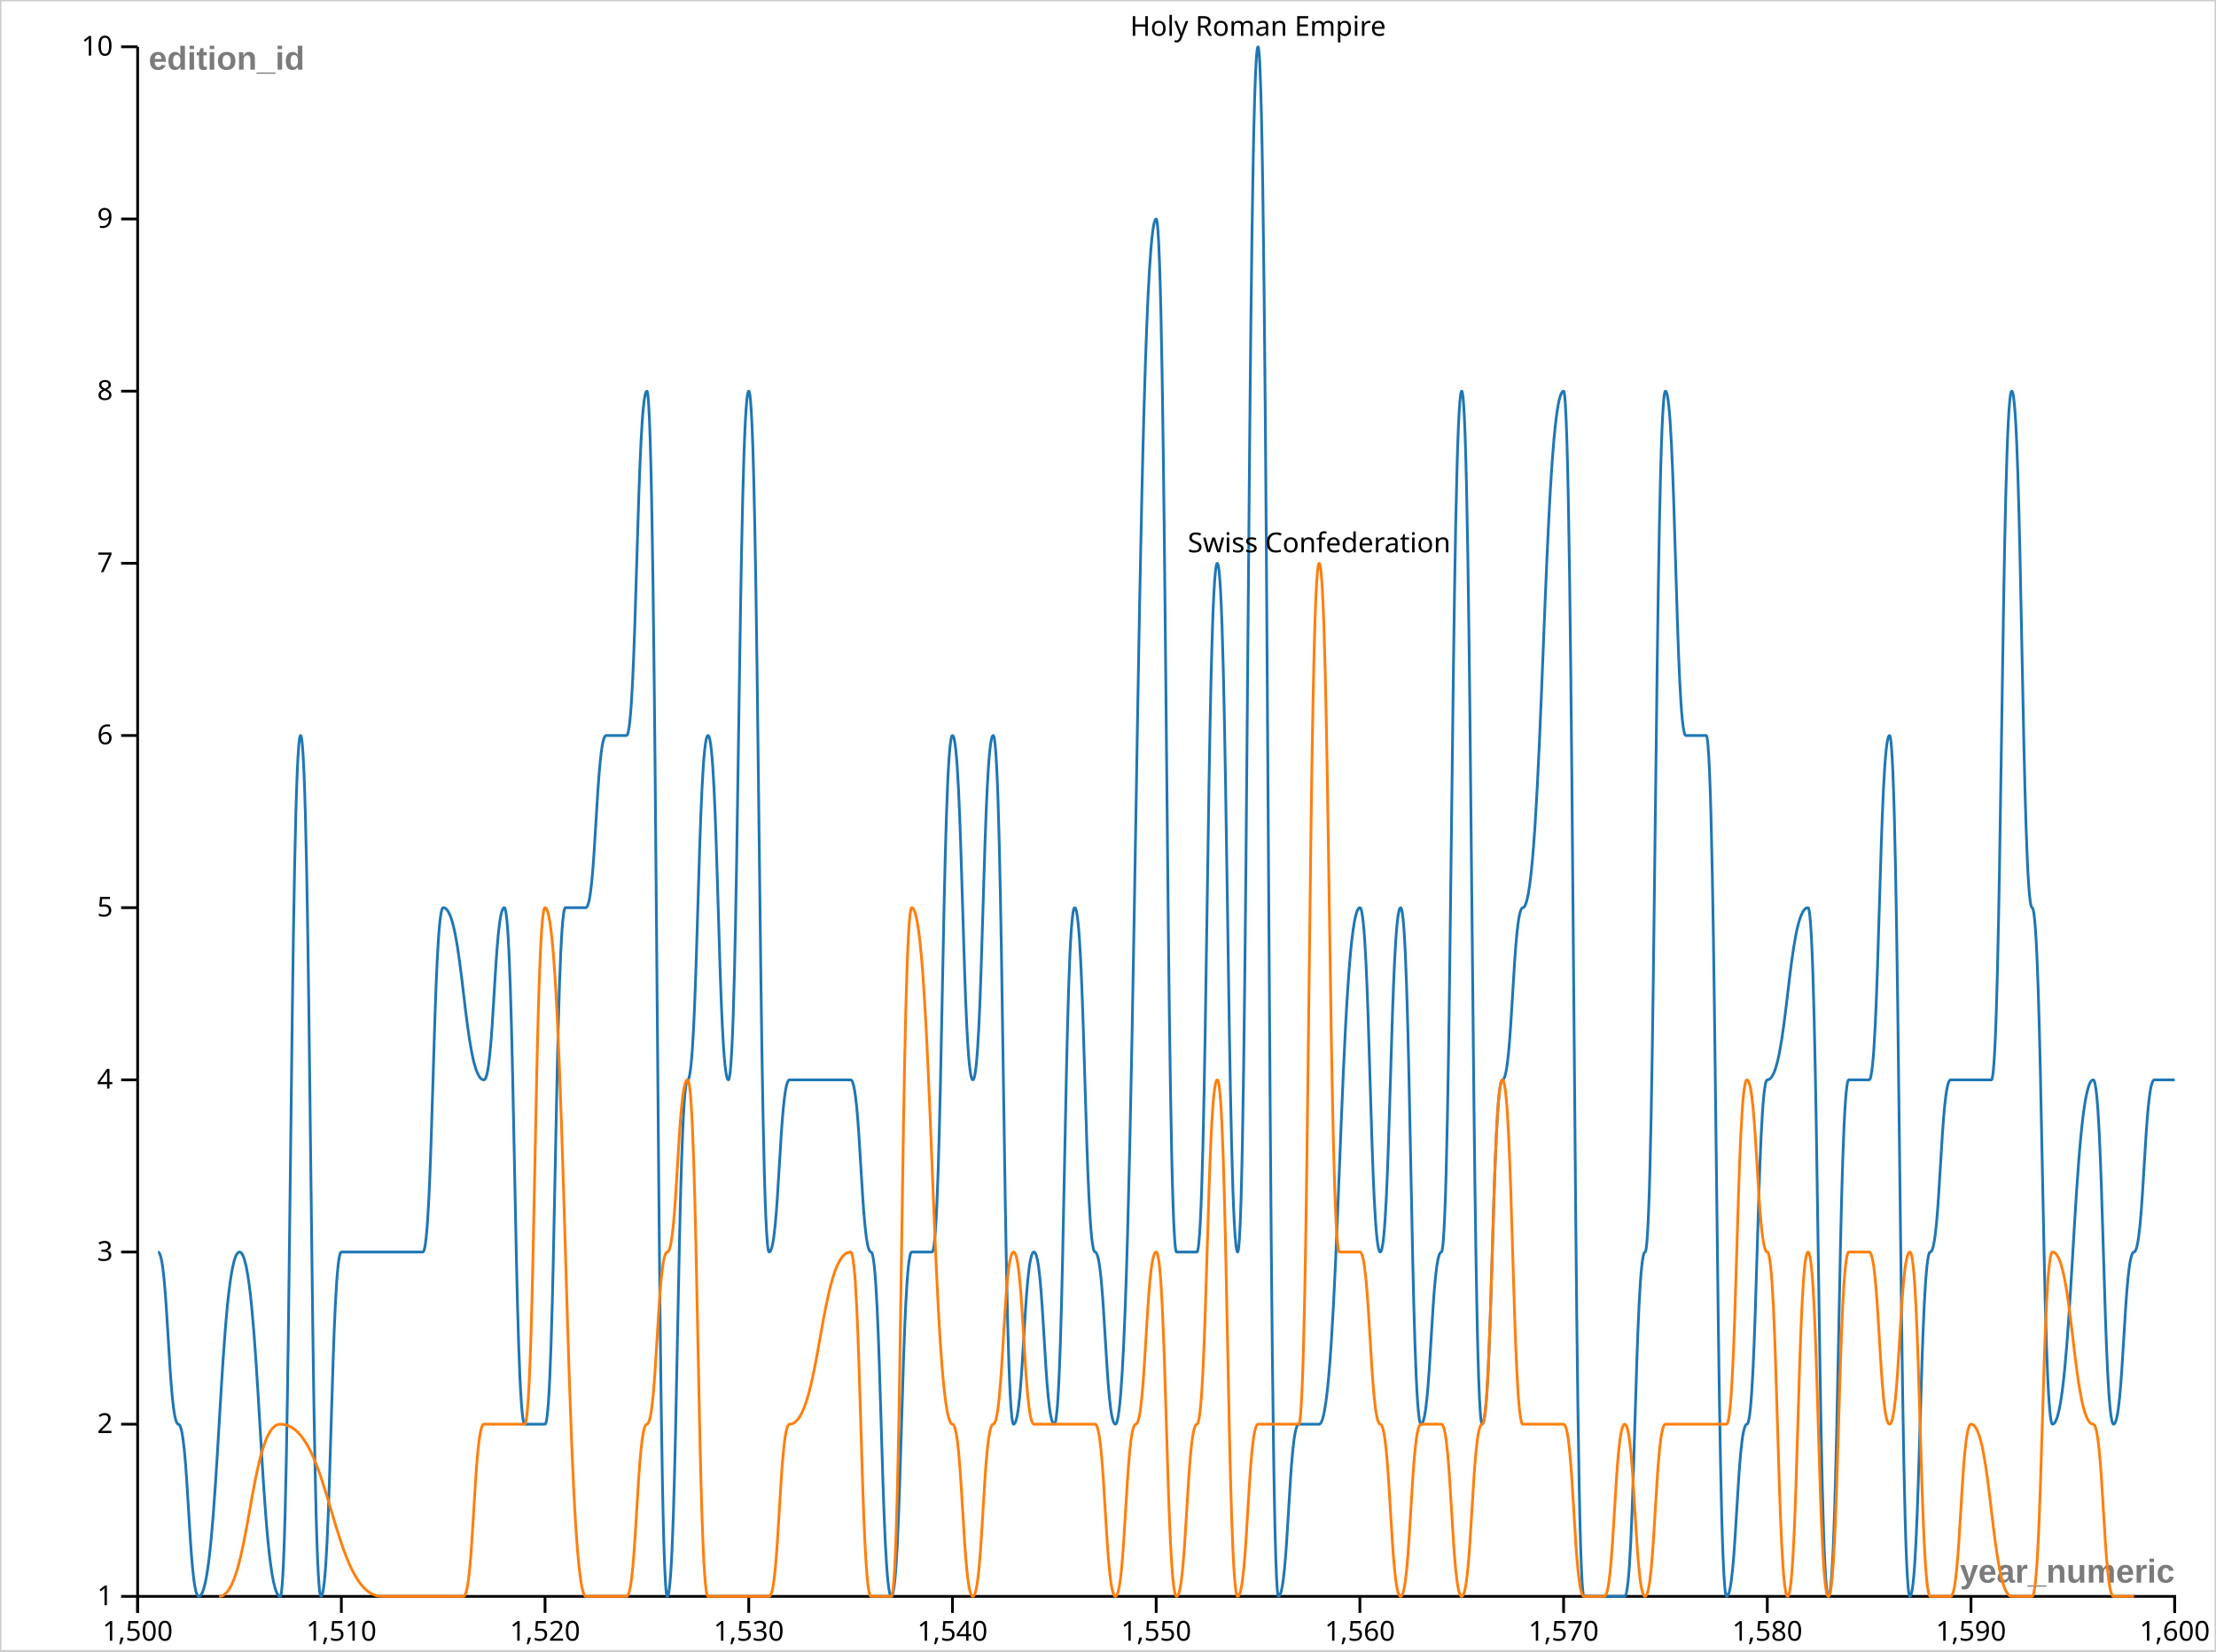
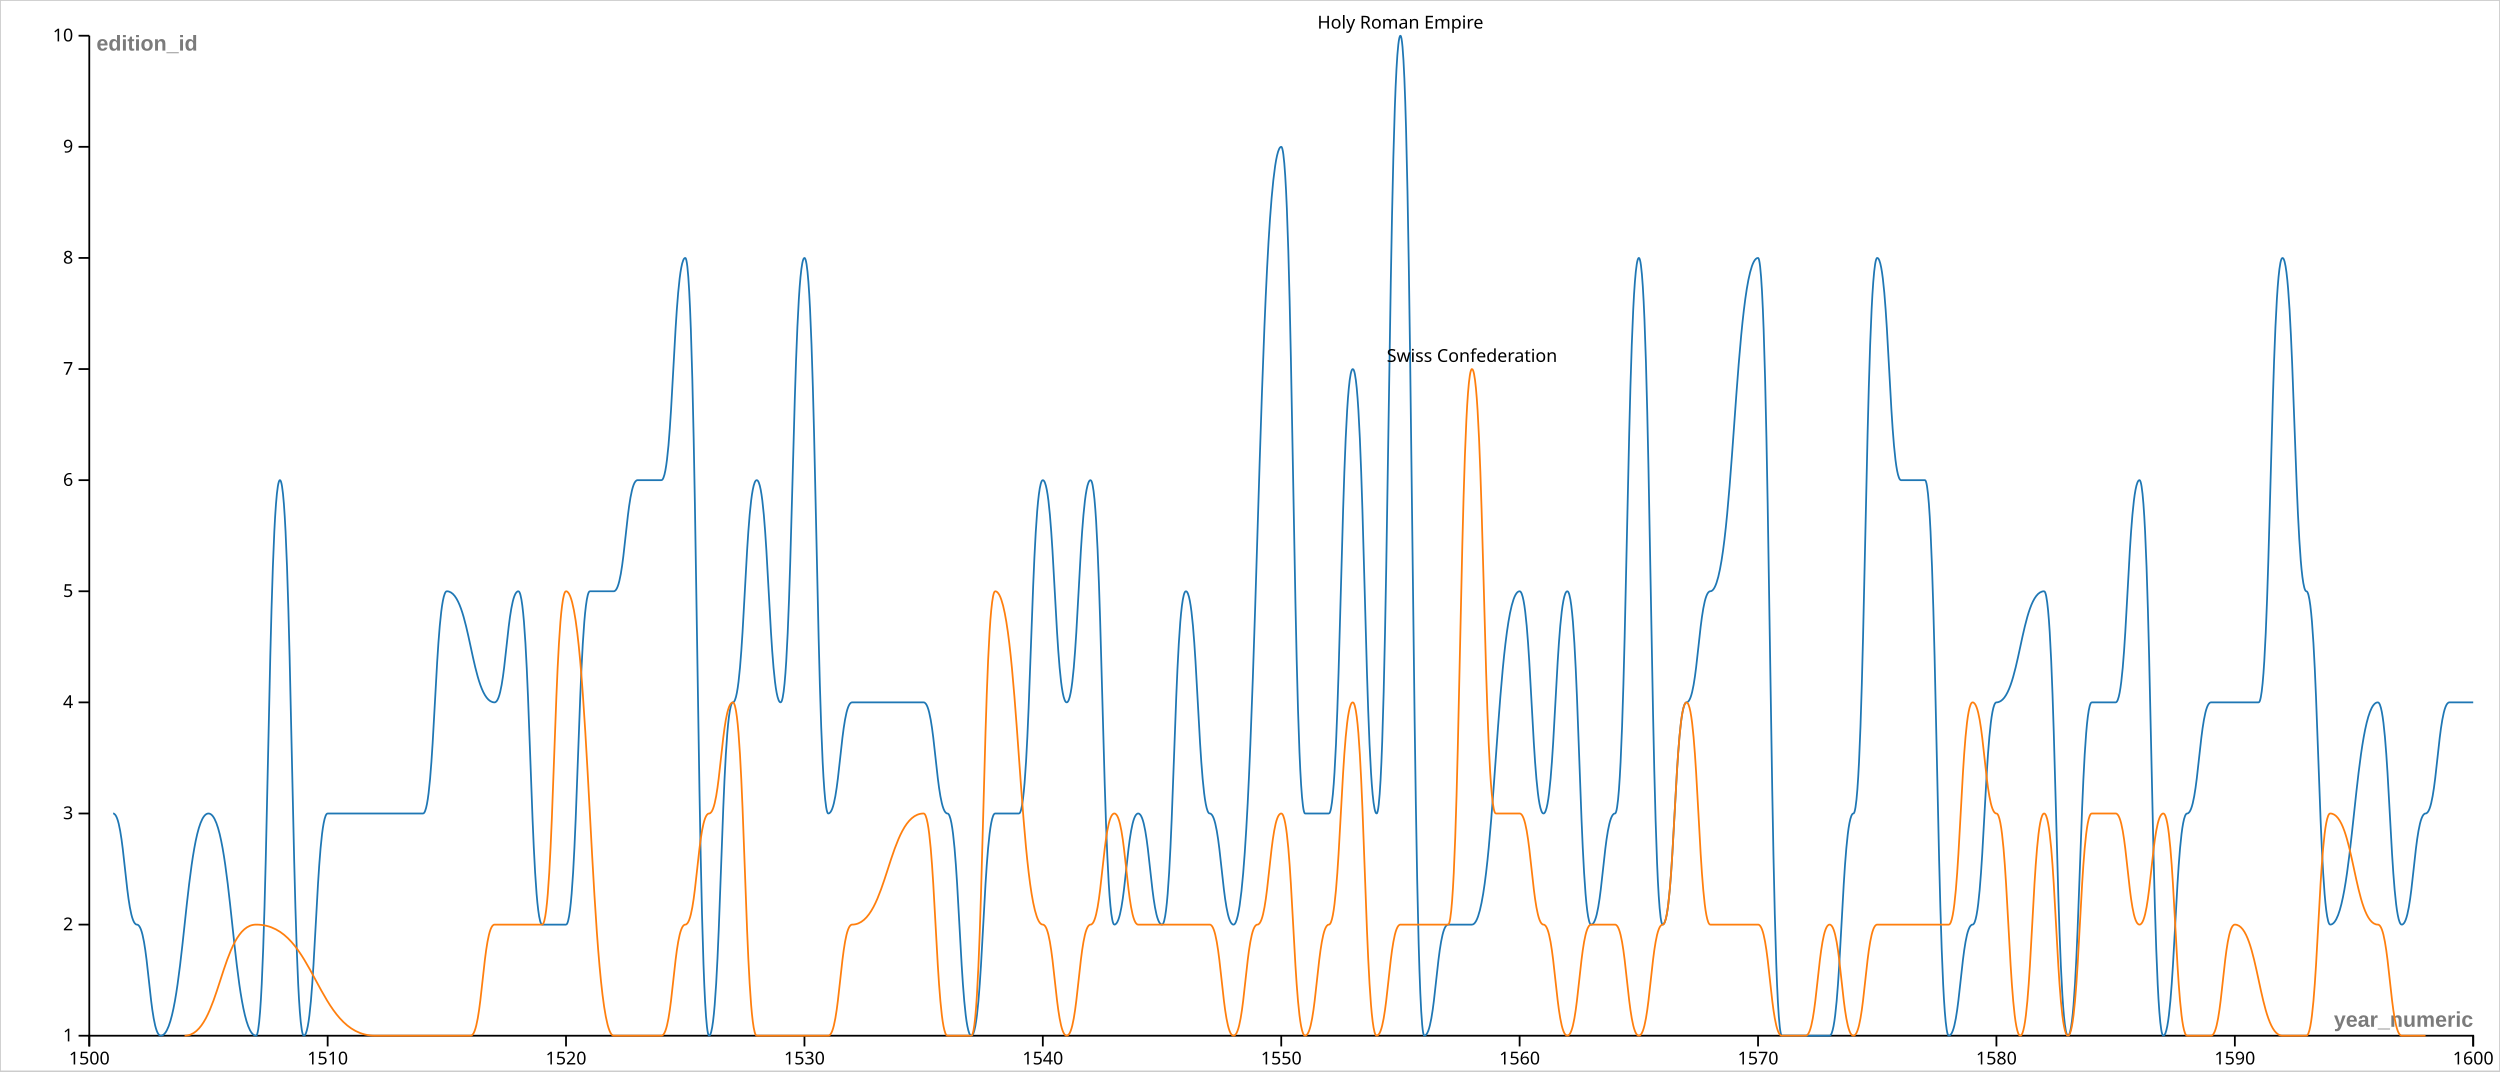
- <svg xmlns="http://www.w3.org/2000/svg" width="805" height="600">
-   <rect width="805" height="600" x="0" y="0" fill="#FFFFFF" id="background" />
+ <svg xmlns="http://www.w3.org/2000/svg" width="1400" height="600">
+   <rect width="1400" height="600" x="0" y="0" fill="#FFFFFF" id="background" />
  <g id="viz">
    <clipPath id="serieClipPath">
-       <rect x="-50" y="-17" width="805" height="600" />
+       <rect x="-50" y="-20" width="1400" height="600" />
    </clipPath>
    <g transform="translate(0,0)">
-       <g transform="translate(50,17)" clip-path="url(#serieClipPath)">
+       <g transform="translate(50,20)" clip-path="url(#serieClipPath)">
        <g id="axis">
-           <g transform="translate(0,563)" fill="none" font-size="10" font-family="sans-serif" text-anchor="middle">
-             <path class="domain" stroke="currentColor" d="M0,6V0H740V6" />
+           <g transform="translate(0,560)" fill="none" font-size="10" font-family="sans-serif" text-anchor="middle">
+             <path class="domain" stroke="currentColor" d="M0,6V0H1335V6" />
            <g class="tick" opacity="1" transform="translate(0,0)">
              <line stroke="currentColor" y2="6" />
-               <text fill="currentColor" y="9" dy="0.71em">1,500</text>
+               <text fill="currentColor" y="9" dy="0.71em">1500</text>
            </g>
-             <g class="tick" opacity="1" transform="translate(74,0)">
+             <g class="tick" opacity="1" transform="translate(133.4854,0)">
              <line stroke="currentColor" y2="6" />
-               <text fill="currentColor" y="9" dy="0.71em">1,510</text>
+               <text fill="currentColor" y="9" dy="0.71em">1510</text>
            </g>
-             <g class="tick" opacity="1" transform="translate(148,0)">
+             <g class="tick" opacity="1" transform="translate(266.9708,0)">
              <line stroke="currentColor" y2="6" />
-               <text fill="currentColor" y="9" dy="0.71em">1,520</text>
+               <text fill="currentColor" y="9" dy="0.71em">1520</text>
            </g>
-             <g class="tick" opacity="1" transform="translate(222,0)">
+             <g class="tick" opacity="1" transform="translate(400.4927,0)">
              <line stroke="currentColor" y2="6" />
-               <text fill="currentColor" y="9" dy="0.71em">1,530</text>
+               <text fill="currentColor" y="9" dy="0.71em">1530</text>
            </g>
-             <g class="tick" opacity="1" transform="translate(296,0)">
+             <g class="tick" opacity="1" transform="translate(533.9781,0)">
              <line stroke="currentColor" y2="6" />
-               <text fill="currentColor" y="9" dy="0.71em">1,540</text>
+               <text fill="currentColor" y="9" dy="0.71em">1540</text>
            </g>
-             <g class="tick" opacity="1" transform="translate(370,0)">
+             <g class="tick" opacity="1" transform="translate(667.5,0)">
              <line stroke="currentColor" y2="6" />
-               <text fill="currentColor" y="9" dy="0.71em">1,550</text>
+               <text fill="currentColor" y="9" dy="0.71em">1550</text>
            </g>
-             <g class="tick" opacity="1" transform="translate(444,0)">
+             <g class="tick" opacity="1" transform="translate(800.9854,0)">
              <line stroke="currentColor" y2="6" />
-               <text fill="currentColor" y="9" dy="0.71em">1,560</text>
+               <text fill="currentColor" y="9" dy="0.71em">1560</text>
            </g>
-             <g class="tick" opacity="1" transform="translate(518,0)">
+             <g class="tick" opacity="1" transform="translate(934.5073,0)">
              <line stroke="currentColor" y2="6" />
-               <text fill="currentColor" y="9" dy="0.71em">1,570</text>
+               <text fill="currentColor" y="9" dy="0.71em">1570</text>
            </g>
-             <g class="tick" opacity="1" transform="translate(592,0)">
+             <g class="tick" opacity="1" transform="translate(1067.993,0)">
              <line stroke="currentColor" y2="6" />
-               <text fill="currentColor" y="9" dy="0.71em">1,580</text>
+               <text fill="currentColor" y="9" dy="0.71em">1580</text>
            </g>
-             <g class="tick" opacity="1" transform="translate(666,0)">
+             <g class="tick" opacity="1" transform="translate(1201.515,0)">
              <line stroke="currentColor" y2="6" />
-               <text fill="currentColor" y="9" dy="0.71em">1,590</text>
+               <text fill="currentColor" y="9" dy="0.71em">1590</text>
            </g>
-             <g class="tick" opacity="1" transform="translate(740,0)">
+             <g class="tick" opacity="1" transform="translate(1335,0)">
              <line stroke="currentColor" y2="6" />
-               <text fill="currentColor" y="9" dy="0.71em">1,600</text>
+               <text fill="currentColor" y="9" dy="0.71em">1600</text>
            </g>
-             <text x="740" dy="-5" text-anchor="end" style="font-family: Arial, sans-serif; font-size: 12px; fill: rgb(123, 123, 123); font-weight: bold;">year_numeric</text>
+             <text x="1335" dy="-5" text-anchor="end" style="font-family: Arial, sans-serif; font-size: 12px; fill: rgb(123, 123, 123); font-weight: bold;">year_numeric</text>
          </g>
          <g transform="translate(0,0)" fill="none" font-size="10" font-family="sans-serif" text-anchor="end">
-             <path class="domain" stroke="currentColor" d="M0,563V0" />
-             <g class="tick" opacity="1" transform="translate(0,563)">
+             <path class="domain" stroke="currentColor" d="M0,560V0" />
+             <g class="tick" opacity="1" transform="translate(0,560)">
              <line stroke="currentColor" x2="-6" />
              <text fill="currentColor" x="-9" dy="0.32em">1</text>
            </g>
-             <g class="tick" opacity="1" transform="translate(0,500.4444)">
+             <g class="tick" opacity="1" transform="translate(0,497.7778)">
              <line stroke="currentColor" x2="-6" />
              <text fill="currentColor" x="-9" dy="0.32em">2</text>
            </g>
-             <g class="tick" opacity="1" transform="translate(0,437.8889)">
+             <g class="tick" opacity="1" transform="translate(0,435.5556)">
              <line stroke="currentColor" x2="-6" />
              <text fill="currentColor" x="-9" dy="0.32em">3</text>
            </g>
-             <g class="tick" opacity="1" transform="translate(0,375.3333)">
+             <g class="tick" opacity="1" transform="translate(0,373.3333)">
              <line stroke="currentColor" x2="-6" />
              <text fill="currentColor" x="-9" dy="0.32em">4</text>
            </g>
-             <g class="tick" opacity="1" transform="translate(0,312.7778)">
+             <g class="tick" opacity="1" transform="translate(0,311.1111)">
              <line stroke="currentColor" x2="-6" />
              <text fill="currentColor" x="-9" dy="0.32em">5</text>
            </g>
-             <g class="tick" opacity="1" transform="translate(0,250.2222)">
+             <g class="tick" opacity="1" transform="translate(0,248.8889)">
              <line stroke="currentColor" x2="-6" />
              <text fill="currentColor" x="-9" dy="0.32em">6</text>
            </g>
-             <g class="tick" opacity="1" transform="translate(0,187.6667)">
+             <g class="tick" opacity="1" transform="translate(0,186.6667)">
              <line stroke="currentColor" x2="-6" />
              <text fill="currentColor" x="-9" dy="0.32em">7</text>
            </g>
-             <g class="tick" opacity="1" transform="translate(0,125.1111)">
+             <g class="tick" opacity="1" transform="translate(0,124.4444)">
              <line stroke="currentColor" x2="-6" />
              <text fill="currentColor" x="-9" dy="0.32em">8</text>
            </g>
-             <g class="tick" opacity="1" transform="translate(0,62.55556)">
+             <g class="tick" opacity="1" transform="translate(0,62.22222)">
              <line stroke="currentColor" x2="-6" />
              <text fill="currentColor" x="-9" dy="0.32em">9</text>
            </g>
            <g class="tick" opacity="1" transform="translate(0,0)">
              <line stroke="currentColor" x2="-6" />
              <text fill="currentColor" x="-9" dy="0.32em">10</text>
            </g>
            <text x="4" text-anchor="start" dominant-baseline="hanging" style="font-family: Arial, sans-serif; font-size: 12px; fill: rgb(123, 123, 123); font-weight: bold;">edition_id</text>
          </g>
        </g>
        <g id="viz">
          <g id="Holy Roman Empire">
-             <path d="M7.4,437.889C11.1,437.889,11.1,500.444,14.8,500.444C18.5,500.444,18.5,563,22.2,563C29.6,563,29.6,437.889,37,437.889C44.4,437.889,44.4,563,51.8,563C55.5,563,55.5,250.222,59.2,250.222C62.9,250.222,62.9,563,66.6,563C70.3,563,70.3,437.889,74,437.889C85.1,437.889,85.1,437.889,96.2,437.889C99.9,437.889,99.9,437.889,103.6,437.889C107.3,437.889,107.3,312.778,111,312.778C118.4,312.778,118.4,375.333,125.8,375.333C129.5,375.333,129.5,312.778,133.2,312.778C136.9,312.778,136.9,500.444,140.6,500.444C144.3,500.444,144.3,500.444,148,500.444C151.7,500.444,151.7,312.778,155.4,312.778C159.1,312.778,159.1,312.778,162.8,312.778C166.5,312.778,166.5,250.222,170.2,250.222C173.9,250.222,173.9,250.222,177.6,250.222C181.3,250.222,181.3,125.111,185,125.111C188.7,125.111,188.7,563,192.4,563C196.1,563,196.1,375.333,199.8,375.333C203.5,375.333,203.5,250.222,207.2,250.222C210.9,250.222,210.9,375.333,214.6,375.333C218.3,375.333,218.3,125.111,222,125.111C225.7,125.111,225.7,437.889,229.4,437.889C233.1,437.889,233.1,375.333,236.8,375.333C240.5,375.333,240.5,375.333,244.2,375.333C247.9,375.333,247.9,375.333,251.6,375.333C255.3,375.333,255.3,375.333,259,375.333C262.7,375.333,262.7,437.889,266.4,437.889C270.1,437.889,270.1,563,273.8,563C277.5,563,277.5,437.889,281.2,437.889C284.9,437.889,284.9,437.889,288.6,437.889C292.3,437.889,292.3,250.222,296,250.222C299.7,250.222,299.7,375.333,303.4,375.333C307.1,375.333,307.1,250.222,310.8,250.222C314.5,250.222,314.5,500.444,318.2,500.444C321.9,500.444,321.9,437.889,325.6,437.889C329.3,437.889,329.3,500.444,333,500.444C336.7,500.444,336.7,312.778,340.4,312.778C344.1,312.778,344.1,437.889,347.8,437.889C351.5,437.889,351.5,500.444,355.2,500.444C362.6,500.444,362.6,62.556,370,62.556C373.7,62.556,373.7,437.889,377.4,437.889C381.1,437.889,381.1,437.889,384.8,437.889C388.5,437.889,388.5,187.667,392.2,187.667C395.9,187.667,395.9,437.889,399.6,437.889C403.3,437.889,403.3,0,407,0C410.7,0,410.7,563,414.4,563C418.1,563,418.1,500.444,421.8,500.444C425.5,500.444,425.5,500.444,429.2,500.444C436.6,500.444,436.6,312.778,444,312.778C447.7,312.778,447.7,437.889,451.4,437.889C455.1,437.889,455.1,312.778,458.8,312.778C462.5,312.778,462.5,500.444,466.2,500.444C469.9,500.444,469.9,437.889,473.6,437.889C477.3,437.889,477.3,125.111,481,125.111C484.7,125.111,484.7,500.444,488.4,500.444C492.1,500.444,492.1,375.333,495.8,375.333C499.5,375.333,499.5,312.778,503.2,312.778C510.6,312.778,510.6,125.111,518,125.111C521.7,125.111,521.7,563,525.4,563C529.1,563,529.1,563,532.8,563C536.5,563,536.5,563,540.2,563C543.9,563,543.9,437.889,547.6,437.889C551.3,437.889,551.3,125.111,555,125.111C558.7,125.111,558.7,250.222,562.4,250.222C566.1,250.222,566.1,250.222,569.8,250.222C573.5,250.222,573.5,563,577.2,563C580.9,563,580.9,500.444,584.6,500.444C588.3,500.444,588.3,375.333,592,375.333C599.4,375.333,599.4,312.778,606.8,312.778C610.5,312.778,610.5,563,614.2,563C617.9,563,617.9,375.333,621.6,375.333C625.3,375.333,625.3,375.333,629,375.333C632.7,375.333,632.7,250.222,636.4,250.222C640.1,250.222,640.1,563,643.8,563C647.5,563,647.5,437.889,651.2,437.889C654.9,437.889,654.9,375.333,658.6,375.333C662.3,375.333,662.3,375.333,666,375.333C669.7,375.333,669.7,375.333,673.4,375.333C677.1,375.333,677.1,125.111,680.8,125.111C684.5,125.111,684.5,312.778,688.2,312.778C691.9,312.778,691.9,500.444,695.6,500.444C703,500.444,703,375.333,710.4,375.333C714.1,375.333,714.1,500.444,717.8,500.444C721.5,500.444,721.5,437.889,725.2,437.889C728.9,437.889,728.9,375.333,732.6,375.333C736.3,375.333,736.3,375.333,740,375.333" stroke="#1f77b4" fill="none" />
-             <text font-family="sans-serif" font-size="10" class="labels" x="407" y="0" dx="0" dy="-4" text-anchor="middle">Holy Roman Empire</text>
+             <path d="M13.341,435.556C20.012,435.556,20.012,497.778,26.682,497.778C33.353,497.778,33.353,560,40.024,560C53.383,560,53.383,435.556,66.743,435.556C80.084,435.556,80.084,560,93.425,560C100.096,560,100.096,248.889,106.766,248.889C113.455,248.889,113.455,560,120.144,560C126.815,560,126.815,435.556,133.485,435.556C153.515,435.556,153.515,435.556,173.546,435.556C180.216,435.556,180.216,435.556,186.887,435.556C193.557,435.556,193.557,311.111,200.228,311.111C213.588,311.111,213.588,373.333,226.947,373.333C233.618,373.333,233.618,311.111,240.288,311.111C246.959,311.111,246.959,497.778,253.63,497.778C260.3,497.778,260.3,497.778,266.971,497.778C273.66,497.778,273.66,311.111,280.349,311.111C287.019,311.111,287.019,311.111,293.69,311.111C300.36,311.111,300.36,248.889,307.031,248.889C313.702,248.889,313.702,248.889,320.372,248.889C327.061,248.889,327.061,124.444,333.75,124.444C340.421,124.444,340.421,560,347.091,560C353.762,560,353.762,373.333,360.432,373.333C367.103,373.333,367.103,248.889,373.774,248.889C380.463,248.889,380.463,373.333,387.151,373.333C393.822,373.333,393.822,124.444,400.493,124.444C407.163,124.444,407.163,435.556,413.834,435.556C420.505,435.556,420.505,373.333,427.175,373.333C433.864,373.333,433.864,373.333,440.553,373.333C447.224,373.333,447.224,373.333,453.894,373.333C460.565,373.333,460.565,373.333,467.235,373.333C473.906,373.333,473.906,435.556,480.577,435.556C487.265,435.556,487.265,560,493.954,560C500.625,560,500.625,435.556,507.296,435.556C513.966,435.556,513.966,435.556,520.637,435.556C527.307,435.556,527.307,248.889,533.978,248.889C540.667,248.889,540.667,373.333,547.356,373.333C554.026,373.333,554.026,248.889,560.697,248.889C567.368,248.889,567.368,497.778,574.038,497.778C580.709,497.778,580.709,435.556,587.38,435.556C594.068,435.556,594.068,497.778,600.757,497.778C607.428,497.778,607.428,311.111,614.099,311.111C620.769,311.111,620.769,435.556,627.44,435.556C634.11,435.556,634.11,497.778,640.781,497.778C654.14,497.778,654.14,62.222,667.5,62.222C674.171,62.222,674.171,435.556,680.841,435.556C687.512,435.556,687.512,435.556,694.182,435.556C700.871,435.556,700.871,186.667,707.56,186.667C714.231,186.667,714.231,435.556,720.901,435.556C727.572,435.556,727.572,0,734.243,0C740.913,0,740.913,560,747.584,560C754.273,560,754.273,497.778,760.962,497.778C767.632,497.778,767.632,497.778,774.303,497.778C787.644,497.778,787.644,311.111,800.985,311.111C807.674,311.111,807.674,435.556,814.363,435.556C821.034,435.556,821.034,311.111,827.704,311.111C834.375,311.111,834.375,497.778,841.046,497.778C847.716,497.778,847.716,435.556,854.387,435.556C861.076,435.556,861.076,124.444,867.765,124.444C874.435,124.444,874.435,497.778,881.106,497.778C887.776,497.778,887.776,373.333,894.447,373.333C901.118,373.333,901.118,311.111,907.788,311.111C921.148,311.111,921.148,124.444,934.507,124.444C941.178,124.444,941.178,560,947.849,560C954.519,560,954.519,560,961.19,560C967.879,560,967.879,560,974.568,560C981.238,560,981.238,435.556,987.909,435.556C994.579,435.556,994.579,124.444,1001.25,124.444C1007.921,124.444,1007.921,248.889,1014.591,248.889C1021.28,248.889,1021.28,248.889,1027.969,248.889C1034.64,248.889,1034.64,560,1041.31,560C1047.981,560,1047.981,497.778,1054.651,497.778C1061.322,497.778,1061.322,373.333,1067.993,373.333C1081.352,373.333,1081.352,311.111,1094.712,311.111C1101.382,311.111,1101.382,560,1108.053,560C1114.724,560,1114.724,373.333,1121.394,373.333C1128.083,373.333,1128.083,373.333,1134.772,373.333C1141.443,373.333,1141.443,248.889,1148.113,248.889C1154.784,248.889,1154.784,560,1161.454,560C1168.125,560,1168.125,435.556,1174.796,435.556C1181.485,435.556,1181.485,373.333,1188.173,373.333C1194.844,373.333,1194.844,373.333,1201.515,373.333C1208.185,373.333,1208.185,373.333,1214.856,373.333C1221.526,373.333,1221.526,124.444,1228.197,124.444C1234.886,124.444,1234.886,311.111,1241.575,311.111C1248.245,311.111,1248.245,497.778,1254.916,497.778C1268.257,497.778,1268.257,373.333,1281.599,373.333C1288.287,373.333,1288.287,497.778,1294.976,497.778C1301.647,497.778,1301.647,435.556,1308.318,435.556C1314.988,435.556,1314.988,373.333,1321.659,373.333C1328.329,373.333,1328.329,373.333,1335,373.333" stroke="#1f77b4" fill="none" />
+             <text font-family="sans-serif" font-size="10" class="labels" x="734.243" y="0" dx="0" dy="-4" text-anchor="middle">Holy Roman Empire</text>
          </g>
          <g id="Swiss Confederation">
-             <path d="M29.6,563C40.7,563,40.7,500.444,51.8,500.444C70.3,500.444,70.3,563,88.8,563C92.5,563,92.5,563,96.2,563C103.6,563,103.6,563,111,563C114.7,563,114.7,563,118.4,563C122.1,563,122.1,500.444,125.8,500.444C133.2,500.444,133.2,500.444,140.6,500.444C144.3,500.444,144.3,312.778,148,312.778C155.4,312.778,155.4,563,162.8,563C170.2,563,170.2,563,177.6,563C181.3,563,181.3,500.444,185,500.444C188.7,500.444,188.7,437.889,192.4,437.889C196.1,437.889,196.1,375.333,199.8,375.333C203.5,375.333,203.5,563,207.2,563C218.3,563,218.3,563,229.4,563C233.1,563,233.1,500.444,236.8,500.444C247.9,500.444,247.9,437.889,259,437.889C262.7,437.889,262.7,563,266.4,563C270.1,563,270.1,563,273.8,563C277.5,563,277.5,312.778,281.2,312.778C288.6,312.778,288.6,500.444,296,500.444C299.7,500.444,299.7,563,303.4,563C307.1,563,307.1,500.444,310.8,500.444C314.5,500.444,314.5,437.889,318.2,437.889C321.9,437.889,321.9,500.444,325.6,500.444C333,500.444,333,500.444,340.4,500.444C344.1,500.444,344.1,500.444,347.8,500.444C351.5,500.444,351.5,563,355.2,563C358.9,563,358.9,500.444,362.6,500.444C366.3,500.444,366.3,437.889,370,437.889C373.7,437.889,373.7,563,377.4,563C381.1,563,381.1,500.444,384.8,500.444C388.5,500.444,388.5,375.333,392.2,375.333C395.9,375.333,395.9,563,399.6,563C403.3,563,403.3,500.444,407,500.444C410.7,500.444,410.7,500.444,414.4,500.444C418.1,500.444,418.1,500.444,421.8,500.444C425.5,500.444,425.5,187.667,429.2,187.667C432.9,187.667,432.9,437.889,436.6,437.889C440.3,437.889,440.3,437.889,444,437.889C447.7,437.889,447.7,500.444,451.4,500.444C455.1,500.444,455.1,563,458.8,563C462.5,563,462.5,500.444,466.2,500.444C469.9,500.444,469.9,500.444,473.6,500.444C477.3,500.444,477.3,563,481,563C484.7,563,484.7,500.444,488.4,500.444C492.1,500.444,492.1,375.333,495.8,375.333C499.5,375.333,499.5,500.444,503.2,500.444C506.9,500.444,506.9,500.444,510.6,500.444C514.3,500.444,514.3,500.444,518,500.444C521.7,500.444,521.7,563,525.4,563C529.1,563,529.1,563,532.8,563C536.5,563,536.5,500.444,540.2,500.444C543.9,500.444,543.9,563,547.6,563C551.3,563,551.3,500.444,555,500.444C562.4,500.444,562.4,500.444,569.8,500.444C573.5,500.444,573.5,500.444,577.2,500.444C580.9,500.444,580.9,375.333,584.6,375.333C588.3,375.333,588.3,437.889,592,437.889C595.7,437.889,595.7,563,599.4,563C603.1,563,603.1,437.889,606.8,437.889C610.5,437.889,610.5,563,614.2,563C617.9,563,617.9,437.889,621.6,437.889C625.3,437.889,625.3,437.889,629,437.889C632.7,437.889,632.7,500.444,636.4,500.444C640.1,500.444,640.1,437.889,643.8,437.889C647.5,437.889,647.5,563,651.2,563C654.9,563,654.9,563,658.6,563C662.3,563,662.3,500.444,666,500.444C673.4,500.444,673.4,563,680.8,563C684.5,563,684.5,563,688.2,563C691.9,563,691.9,437.889,695.6,437.889C703,437.889,703,500.444,710.4,500.444C714.1,500.444,714.1,563,717.8,563C721.5,563,721.5,563,725.2,563" stroke="#ff7f0e" fill="none" />
-             <text font-family="sans-serif" font-size="10" class="labels" x="429.2" y="187.667" dx="0" dy="-4" text-anchor="middle">Swiss Confederation</text>
+             <path d="M53.365,560C73.395,560,73.395,497.778,93.425,497.778C126.796,497.778,126.796,560,160.168,560C166.857,560,166.857,560,173.546,560C186.887,560,186.887,560,200.228,560C206.899,560,206.899,560,213.569,560C220.258,560,220.258,497.778,226.947,497.778C240.288,497.778,240.288,497.778,253.63,497.778C260.3,497.778,260.3,311.111,266.971,311.111C280.33,311.111,280.33,560,293.69,560C307.031,560,307.031,560,320.372,560C327.061,560,327.061,497.778,333.75,497.778C340.421,497.778,340.421,435.556,347.091,435.556C353.762,435.556,353.762,373.333,360.432,373.333C367.103,373.333,367.103,560,373.774,560C393.804,560,393.804,560,413.834,560C420.505,560,420.505,497.778,427.175,497.778C447.205,497.778,447.205,435.556,467.235,435.556C473.906,435.556,473.906,560,480.577,560C487.265,560,487.265,560,493.954,560C500.625,560,500.625,311.111,507.296,311.111C520.637,311.111,520.637,497.778,533.978,497.778C540.667,497.778,540.667,560,547.356,560C554.026,560,554.026,497.778,560.697,497.778C567.368,497.778,567.368,435.556,574.038,435.556C580.709,435.556,580.709,497.778,587.38,497.778C600.739,497.778,600.739,497.778,614.099,497.778C620.769,497.778,620.769,497.778,627.44,497.778C634.11,497.778,634.11,560,640.781,560C647.47,560,647.47,497.778,654.159,497.778C660.829,497.778,660.829,435.556,667.5,435.556C674.171,435.556,674.171,560,680.841,560C687.512,560,687.512,497.778,694.182,497.778C700.871,497.778,700.871,373.333,707.56,373.333C714.231,373.333,714.231,560,720.901,560C727.572,560,727.572,497.778,734.243,497.778C740.913,497.778,740.913,497.778,747.584,497.778C754.273,497.778,754.273,497.778,760.962,497.778C767.632,497.778,767.632,186.667,774.303,186.667C780.974,186.667,780.974,435.556,787.644,435.556C794.315,435.556,794.315,435.556,800.985,435.556C807.674,435.556,807.674,497.778,814.363,497.778C821.034,497.778,821.034,560,827.704,560C834.375,560,834.375,497.778,841.046,497.778C847.716,497.778,847.716,497.778,854.387,497.778C861.076,497.778,861.076,560,867.765,560C874.435,560,874.435,497.778,881.106,497.778C887.776,497.778,887.776,373.333,894.447,373.333C901.118,373.333,901.118,497.778,907.788,497.778C914.477,497.778,914.477,497.778,921.166,497.778C927.837,497.778,927.837,497.778,934.507,497.778C941.178,497.778,941.178,560,947.849,560C954.519,560,954.519,560,961.19,560C967.879,560,967.879,497.778,974.568,497.778C981.238,497.778,981.238,560,987.909,560C994.579,560,994.579,497.778,1001.25,497.778C1014.61,497.778,1014.61,497.778,1027.969,497.778C1034.64,497.778,1034.64,497.778,1041.31,497.778C1047.981,497.778,1047.981,373.333,1054.651,373.333C1061.322,373.333,1061.322,435.556,1067.993,435.556C1074.682,435.556,1074.682,560,1081.37,560C1088.041,560,1088.041,435.556,1094.712,435.556C1101.382,435.556,1101.382,560,1108.053,560C1114.724,560,1114.724,435.556,1121.394,435.556C1128.083,435.556,1128.083,435.556,1134.772,435.556C1141.443,435.556,1141.443,497.778,1148.113,497.778C1154.784,497.778,1154.784,435.556,1161.454,435.556C1168.125,435.556,1168.125,560,1174.796,560C1181.485,560,1181.485,560,1188.173,560C1194.844,560,1194.844,497.778,1201.515,497.778C1214.856,497.778,1214.856,560,1228.197,560C1234.886,560,1234.886,560,1241.575,560C1248.245,560,1248.245,435.556,1254.916,435.556C1268.257,435.556,1268.257,497.778,1281.599,497.778C1288.287,497.778,1288.287,560,1294.976,560C1301.647,560,1301.647,560,1308.318,560" stroke="#ff7f0e" fill="none" />
+             <text font-family="sans-serif" font-size="10" class="labels" x="774.303" y="186.667" dx="0" dy="-4" text-anchor="middle">Swiss Confederation</text>
          </g>
        </g>
      </g>
      <text y="4" x="4" style="font-family: Arial, sans-serif; font-size: 12px; fill: black; font-weight: bold; dominant-baseline: hanging;" />
    </g>
    <g id="grid">
-       <rect x="0" y="0" width="805" height="600" fill="none" stroke="#ccc" />
+       <rect x="0" y="0" width="1400" height="600" fill="none" stroke="#ccc" />
    </g>
  </g>
</svg>
